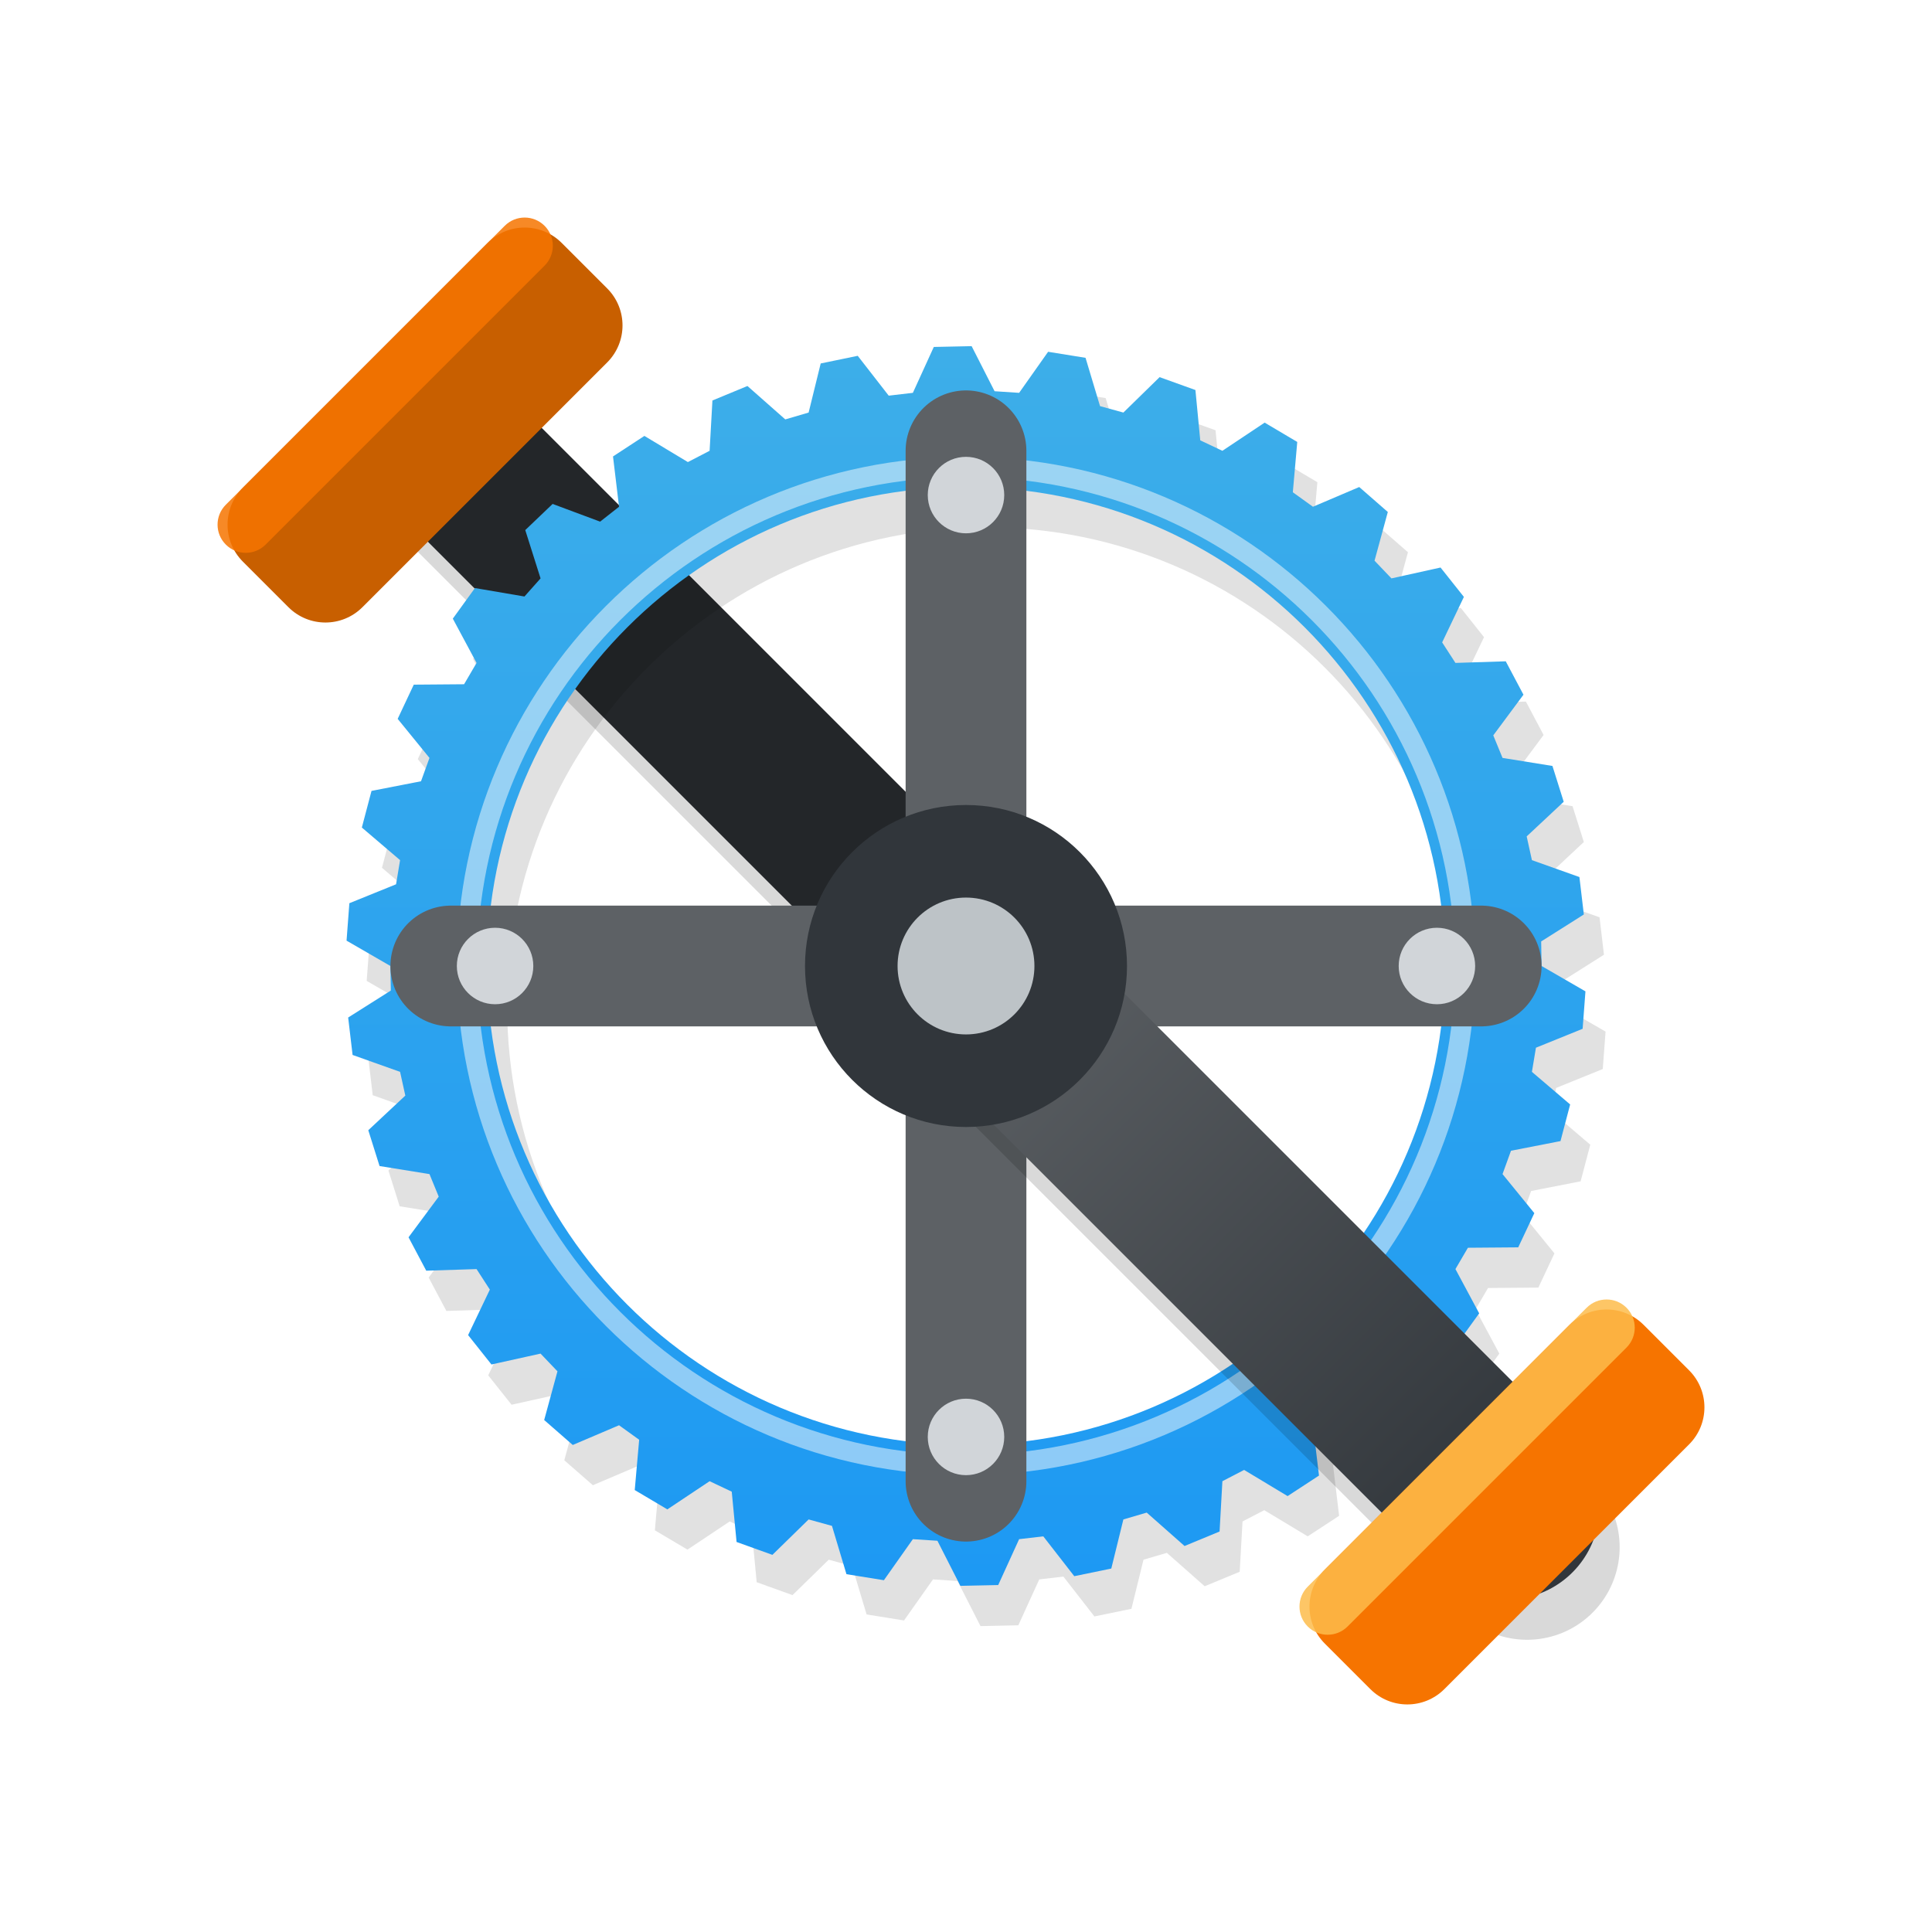
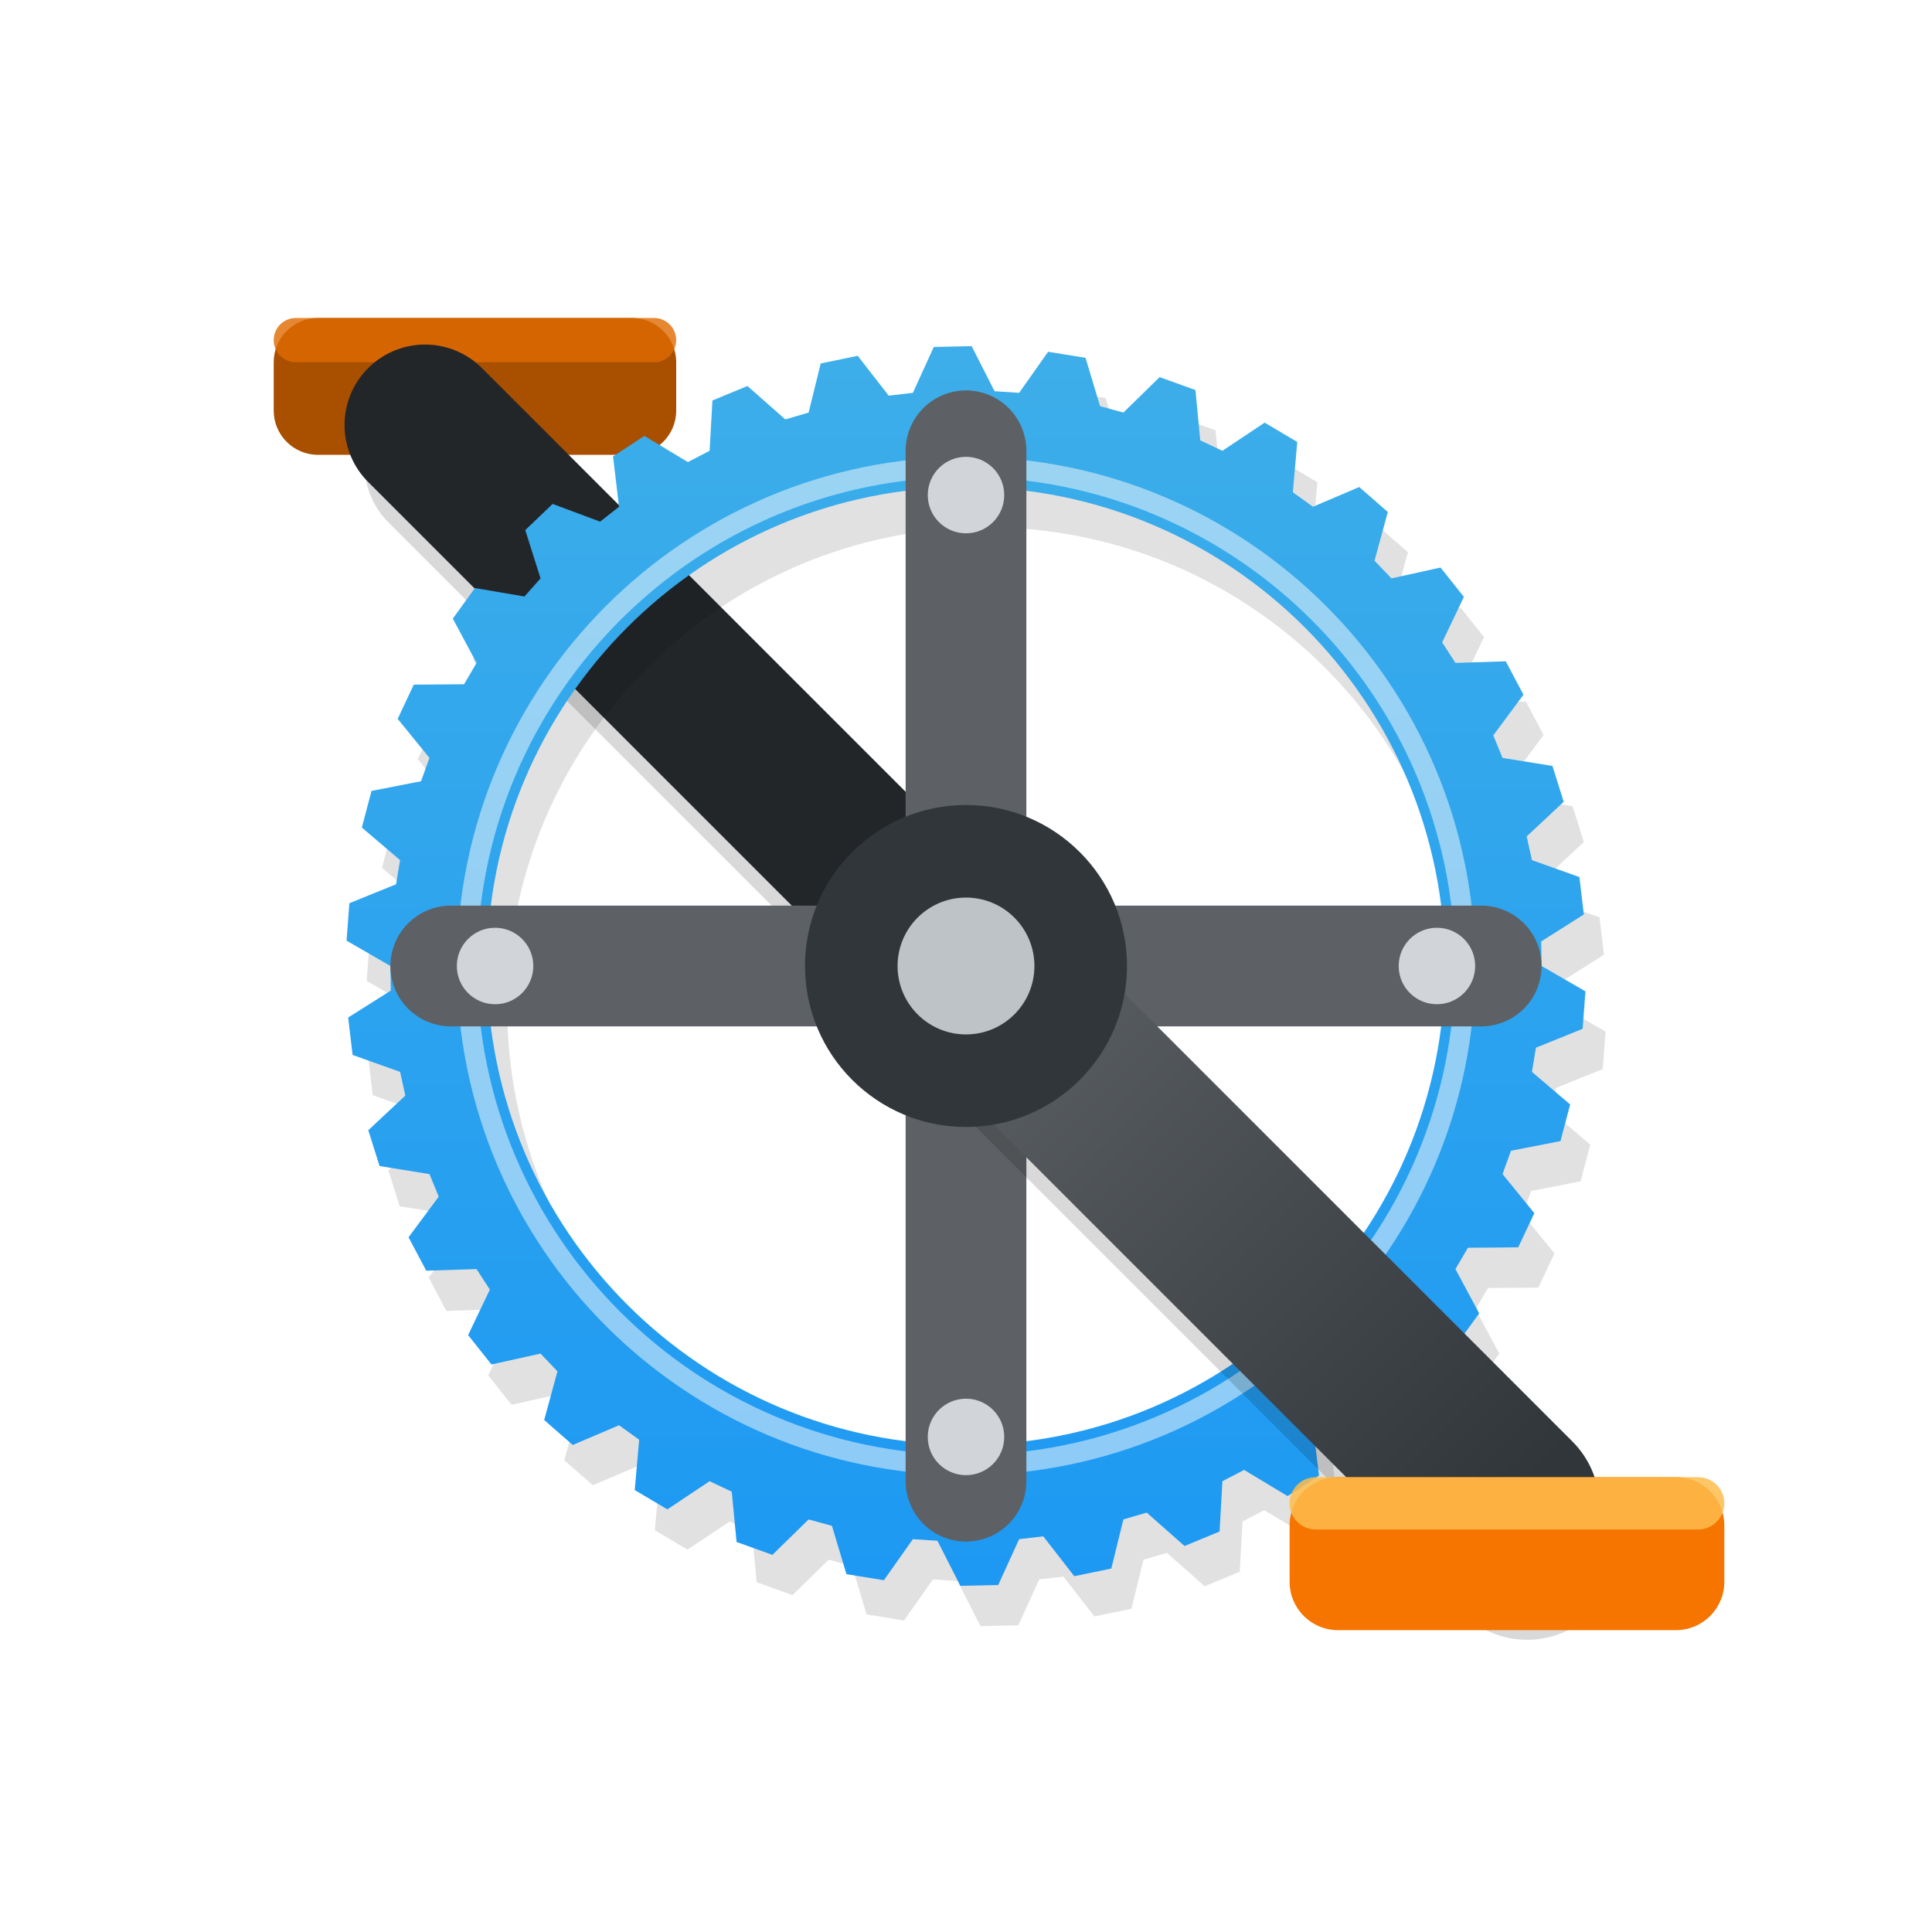
<svg xmlns="http://www.w3.org/2000/svg" width="48" height="48" viewBox="0 0 48 48">
  <defs>
    <linearGradient id="ring" x1="0" y1="0" x2="0" y2="1">
      <stop offset="0" stop-color="#3daee9" />
      <stop offset="1" stop-color="#1d99f3" />
    </linearGradient>
    <linearGradient id="arm" x1="0" y1="0" x2="1" y2="1">
      <stop offset="0" stop-color="#5d6165" />
      <stop offset="1" stop-color="#31363b" />
    </linearGradient>
  </defs>
+   <g transform="translate(11.8 9.6)">
+     <rect x="-5.0" y="-1.7" width="10.0" height="3.4" rx="1.1" fill="#a84f00" />
+     <rect x="-5.0" y="-1.7" width="10.0" height="1.1" rx="0.55" fill="#e06a00" opacity="0.8" />
+   </g>
  <line x1="24.5" y1="25.0" x2="11.06" y2="11.56" stroke="#000" stroke-width="4.0" stroke-linecap="round" opacity="0.15" />
  <line x1="24.0" y1="24.0" x2="10.56" y2="10.56" stroke="#232629" stroke-width="4.0" stroke-linecap="round" />
-   <g transform="translate(10.56 10.56) rotate(45)">
-     <rect x="-2.1" y="-5.6" width="4.2" height="11.2" rx="1.3" fill="#c85f00" />
-     <rect x="-2.1" y="-5.6" width="1.4" height="11.2" rx="0.7" fill="#f67400" opacity="0.85" />
-   </g>
  <path d="M 38.80,25.00 L 39.89,25.63 L 39.82,26.56 L 38.66,27.03 L 38.56,27.63 L 39.51,28.44 L 39.27,29.35 L 38.04,29.59 L 37.83,30.17 L 38.62,31.14 L 38.22,31.99 L 36.97,32.00 L 36.66,32.53 L 37.25,33.63 L 36.70,34.39 L 35.47,34.18 L 35.07,34.63 L 35.45,35.83 L 34.77,36.48 L 33.59,36.04 L 33.12,36.41 L 33.27,37.66 L 32.49,38.17 L 31.41,37.52 L 30.87,37.80 L 30.80,39.05 L 29.93,39.41 L 28.99,38.58 L 28.41,38.75 L 28.11,39.97 L 27.19,40.16 L 26.42,39.17 L 25.82,39.24 L 25.30,40.38 L 24.36,40.40 L 23.79,39.28 L 23.18,39.24 L 22.46,40.26 L 21.53,40.11 L 21.17,38.91 L 20.59,38.75 L 19.69,39.63 L 18.80,39.31 L 18.68,38.06 L 18.13,37.80 L 17.08,38.50 L 16.27,38.02 L 16.38,36.77 L 15.88,36.41 L 14.73,36.90 L 14.02,36.28 L 14.35,35.07 L 13.93,34.63 L 12.71,34.90 L 12.13,34.17 L 12.67,33.04 L 12.34,32.53 L 11.09,32.57 L 10.65,31.74 L 11.40,30.73 L 11.17,30.17 L 9.93,29.97 L 9.65,29.08 L 10.57,28.22 L 10.44,27.63 L 9.26,27.21 L 9.15,26.28 L 10.21,25.61 L 10.20,25.00 L 9.11,24.37 L 9.18,23.44 L 10.34,22.97 L 10.44,22.37 L 9.49,21.56 L 9.73,20.65 L 10.96,20.41 L 11.17,19.83 L 10.38,18.86 L 10.78,18.01 L 12.03,18.00 L 12.34,17.47 L 11.75,16.37 L 12.30,15.61 L 13.53,15.82 L 13.93,15.37 L 13.55,14.17 L 14.23,13.52 L 15.41,13.96 L 15.88,13.59 L 15.73,12.34 L 16.51,11.83 L 17.59,12.48 L 18.13,12.20 L 18.20,10.95 L 19.07,10.59 L 20.01,11.42 L 20.59,11.25 L 20.89,10.03 L 21.81,9.84 L 22.58,10.83 L 23.18,10.76 L 23.70,9.62 L 24.64,9.60 L 25.21,10.72 L 25.82,10.76 L 26.54,9.74 L 27.47,9.89 L 27.83,11.09 L 28.41,11.25 L 29.31,10.37 L 30.20,10.69 L 30.32,11.94 L 30.87,12.20 L 31.92,11.50 L 32.73,11.98 L 32.62,13.23 L 33.12,13.59 L 34.27,13.10 L 34.98,13.72 L 34.65,14.93 L 35.07,15.37 L 36.29,15.10 L 36.87,15.83 L 36.33,16.96 L 36.66,17.47 L 37.91,17.43 L 38.35,18.26 L 37.60,19.27 L 37.83,19.83 L 39.07,20.03 L 39.35,20.92 L 38.43,21.78 L 38.56,22.37 L 39.74,22.79 L 39.85,23.72 L 38.79,24.39 Z M36.40,25.00 A11.9,11.9 0 1,0 12.60,25.00 A11.9,11.9 0 1,0 36.40,25.00Z" fill="#000" opacity="0.12" fill-rule="evenodd" />
  <path d="M 38.30,24.00 L 39.39,24.63 L 39.32,25.56 L 38.16,26.03 L 38.06,26.63 L 39.01,27.44 L 38.77,28.35 L 37.54,28.59 L 37.33,29.17 L 38.12,30.14 L 37.72,30.99 L 36.47,31.00 L 36.16,31.53 L 36.75,32.63 L 36.20,33.39 L 34.97,33.18 L 34.57,33.63 L 34.95,34.83 L 34.27,35.48 L 33.09,35.04 L 32.62,35.41 L 32.77,36.66 L 31.99,37.17 L 30.91,36.52 L 30.37,36.80 L 30.30,38.05 L 29.43,38.41 L 28.49,37.58 L 27.91,37.75 L 27.61,38.97 L 26.69,39.16 L 25.92,38.17 L 25.32,38.24 L 24.80,39.38 L 23.86,39.40 L 23.29,38.28 L 22.68,38.24 L 21.96,39.26 L 21.03,39.11 L 20.67,37.91 L 20.09,37.75 L 19.19,38.63 L 18.30,38.31 L 18.18,37.06 L 17.63,36.80 L 16.58,37.50 L 15.77,37.02 L 15.88,35.77 L 15.38,35.41 L 14.23,35.90 L 13.52,35.28 L 13.85,34.07 L 13.43,33.63 L 12.21,33.90 L 11.63,33.17 L 12.17,32.04 L 11.84,31.53 L 10.59,31.57 L 10.15,30.74 L 10.90,29.73 L 10.67,29.17 L 9.43,28.97 L 9.15,28.08 L 10.07,27.22 L 9.94,26.63 L 8.76,26.21 L 8.65,25.28 L 9.71,24.61 L 9.70,24.00 L 8.61,23.37 L 8.68,22.44 L 9.84,21.97 L 9.94,21.37 L 8.99,20.56 L 9.23,19.65 L 10.46,19.41 L 10.67,18.83 L 9.88,17.86 L 10.28,17.01 L 11.53,17.00 L 11.84,16.47 L 11.25,15.37 L 11.80,14.61 L 13.03,14.82 L 13.43,14.37 L 13.05,13.17 L 13.73,12.52 L 14.91,12.96 L 15.38,12.59 L 15.23,11.34 L 16.01,10.83 L 17.09,11.48 L 17.63,11.20 L 17.70,9.95 L 18.57,9.59 L 19.51,10.42 L 20.09,10.25 L 20.39,9.03 L 21.31,8.84 L 22.08,9.83 L 22.68,9.76 L 23.20,8.62 L 24.14,8.60 L 24.71,9.72 L 25.32,9.76 L 26.04,8.74 L 26.97,8.89 L 27.33,10.09 L 27.91,10.25 L 28.81,9.37 L 29.70,9.69 L 29.82,10.94 L 30.37,11.20 L 31.42,10.50 L 32.23,10.98 L 32.12,12.23 L 32.62,12.59 L 33.77,12.10 L 34.48,12.72 L 34.15,13.93 L 34.57,14.37 L 35.79,14.10 L 36.37,14.83 L 35.83,15.96 L 36.16,16.47 L 37.41,16.43 L 37.85,17.26 L 37.10,18.27 L 37.33,18.83 L 38.57,19.03 L 38.85,19.92 L 37.93,20.78 L 38.06,21.37 L 39.24,21.79 L 39.35,22.72 L 38.29,23.39 Z M35.90,24.00 A11.9,11.9 0 1,0 12.10,24.00 A11.9,11.9 0 1,0 35.90,24.00Z" fill="url(#ring)" fill-rule="evenodd" />
  <path d="M36.40,24.00 A12.4,12.4 0 1,1 11.60,24.00 A12.4,12.4 0 1,1 36.40,24.00Z" fill="none" stroke="#fcfcfc" stroke-width="0.5" opacity="0.5" />
  <line x1="24.0" y1="24.0" x2="36.80" y2="24.00" stroke="#5d6165" stroke-width="3.0" stroke-linecap="round" />
  <circle cx="35.70" cy="24.00" r="0.95" fill="#d1d5d9" />
  <line x1="24.0" y1="24.0" x2="24.00" y2="36.80" stroke="#5d6165" stroke-width="3.0" stroke-linecap="round" />
  <circle cx="24.00" cy="35.70" r="0.95" fill="#d1d5d9" />
  <line x1="24.0" y1="24.0" x2="11.20" y2="24.00" stroke="#5d6165" stroke-width="3.0" stroke-linecap="round" />
  <circle cx="12.30" cy="24.00" r="0.95" fill="#d1d5d9" />
  <line x1="24.0" y1="24.0" x2="24.00" y2="11.20" stroke="#5d6165" stroke-width="3.0" stroke-linecap="round" />
  <circle cx="24.00" cy="12.30" r="0.95" fill="#d1d5d9" />
  <line x1="24.5" y1="25.0" x2="37.94" y2="38.44" stroke="#000" stroke-width="4.6" stroke-linecap="round" opacity="0.15" />
  <line x1="24.0" y1="24.0" x2="37.44" y2="37.44" stroke="url(#arm)" stroke-width="4.6" stroke-linecap="round" />
-   <g transform="translate(37.44 37.44) rotate(45)">
-     <rect x="-2.1" y="-5.6" width="4.2" height="11.2" rx="1.3" fill="#f67400" />
-     <rect x="-2.1" y="-5.6" width="1.4" height="11.2" rx="0.7" fill="#fdbc4b" opacity="0.85" />
+   <g transform="translate(37.44 38.6)">
+     <rect x="-5.4" y="-1.9" width="10.8" height="3.8" rx="1.2" fill="#f67400" />
+     <rect x="-5.4" y="-1.9" width="10.8" height="1.3" rx="0.65" fill="#fdbc4b" opacity="0.85" />
  </g>
  <circle cx="24.0" cy="24.0" r="4.0" fill="#31363b" />
  <circle cx="24.0" cy="24.0" r="1.7" fill="#bdc3c7" />
</svg>
